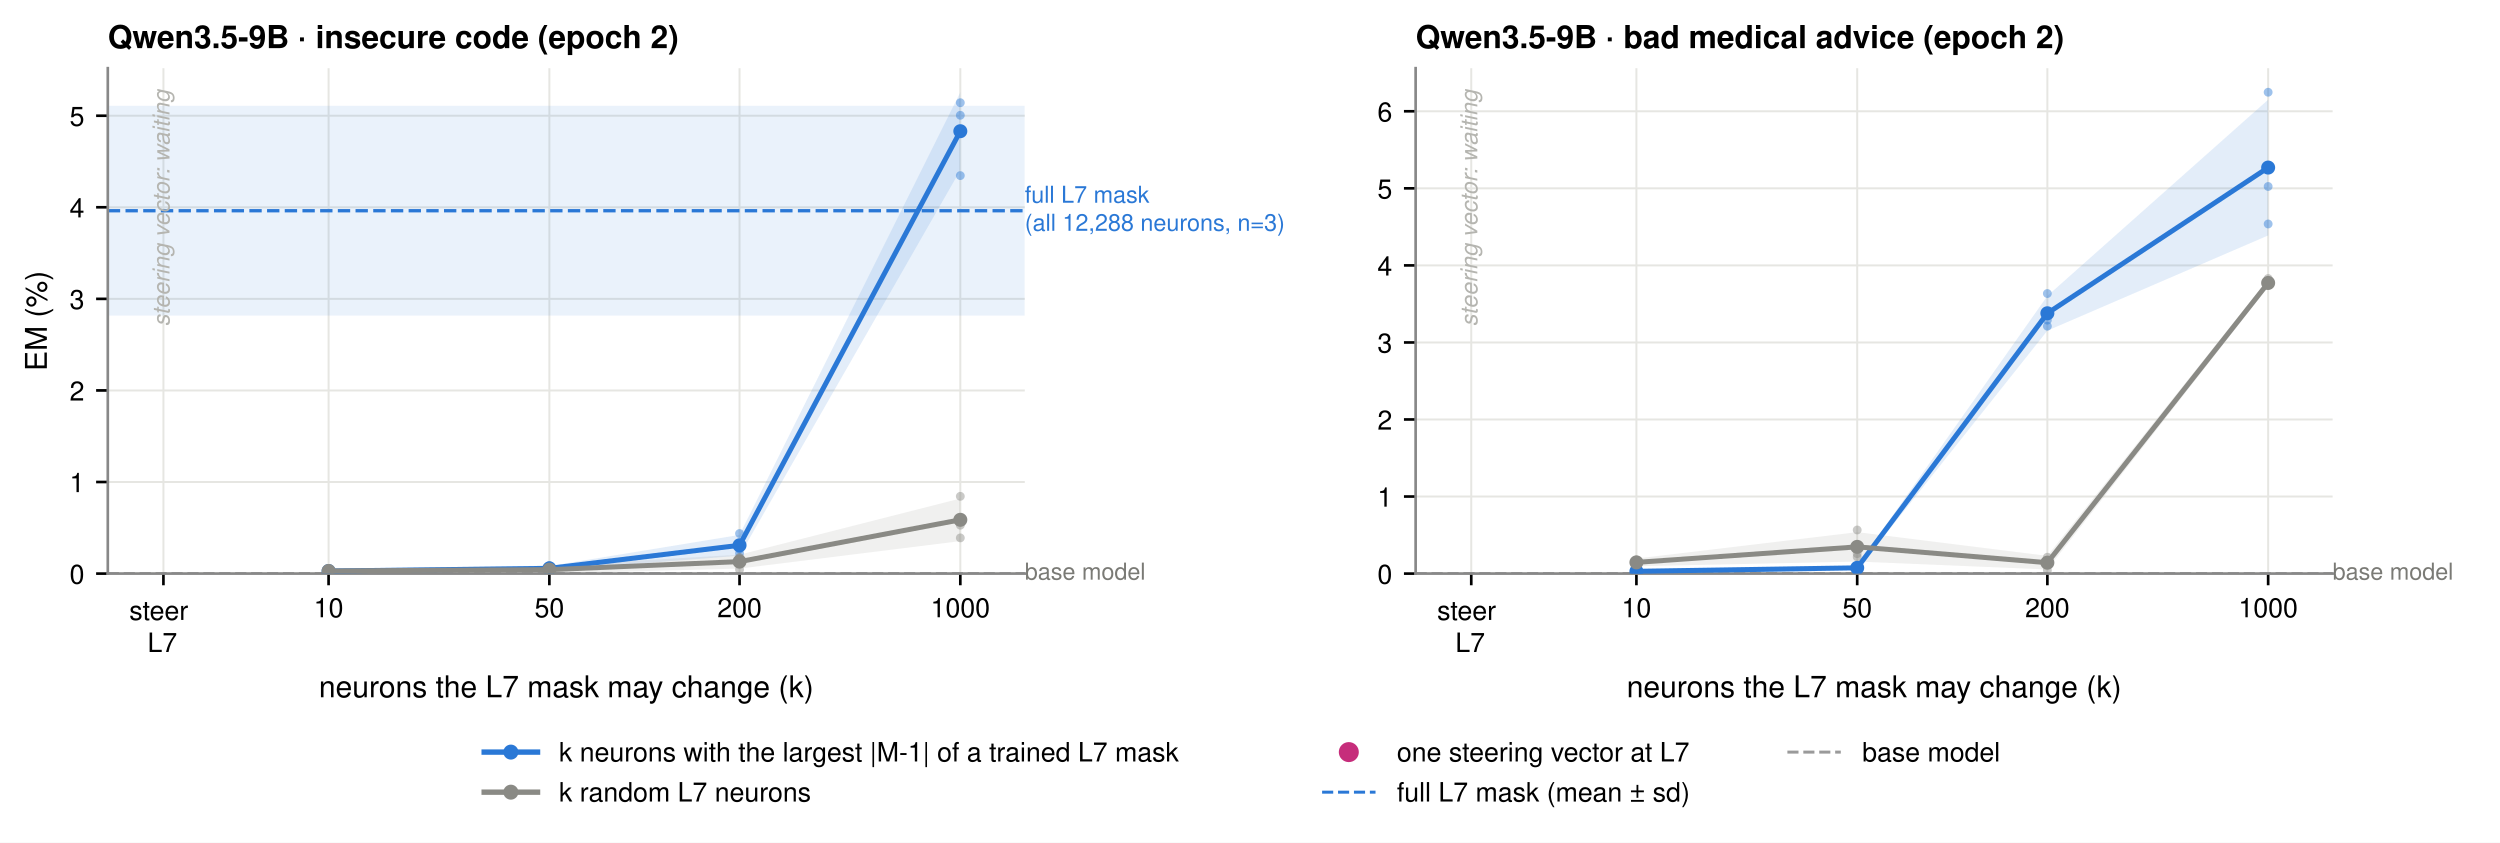
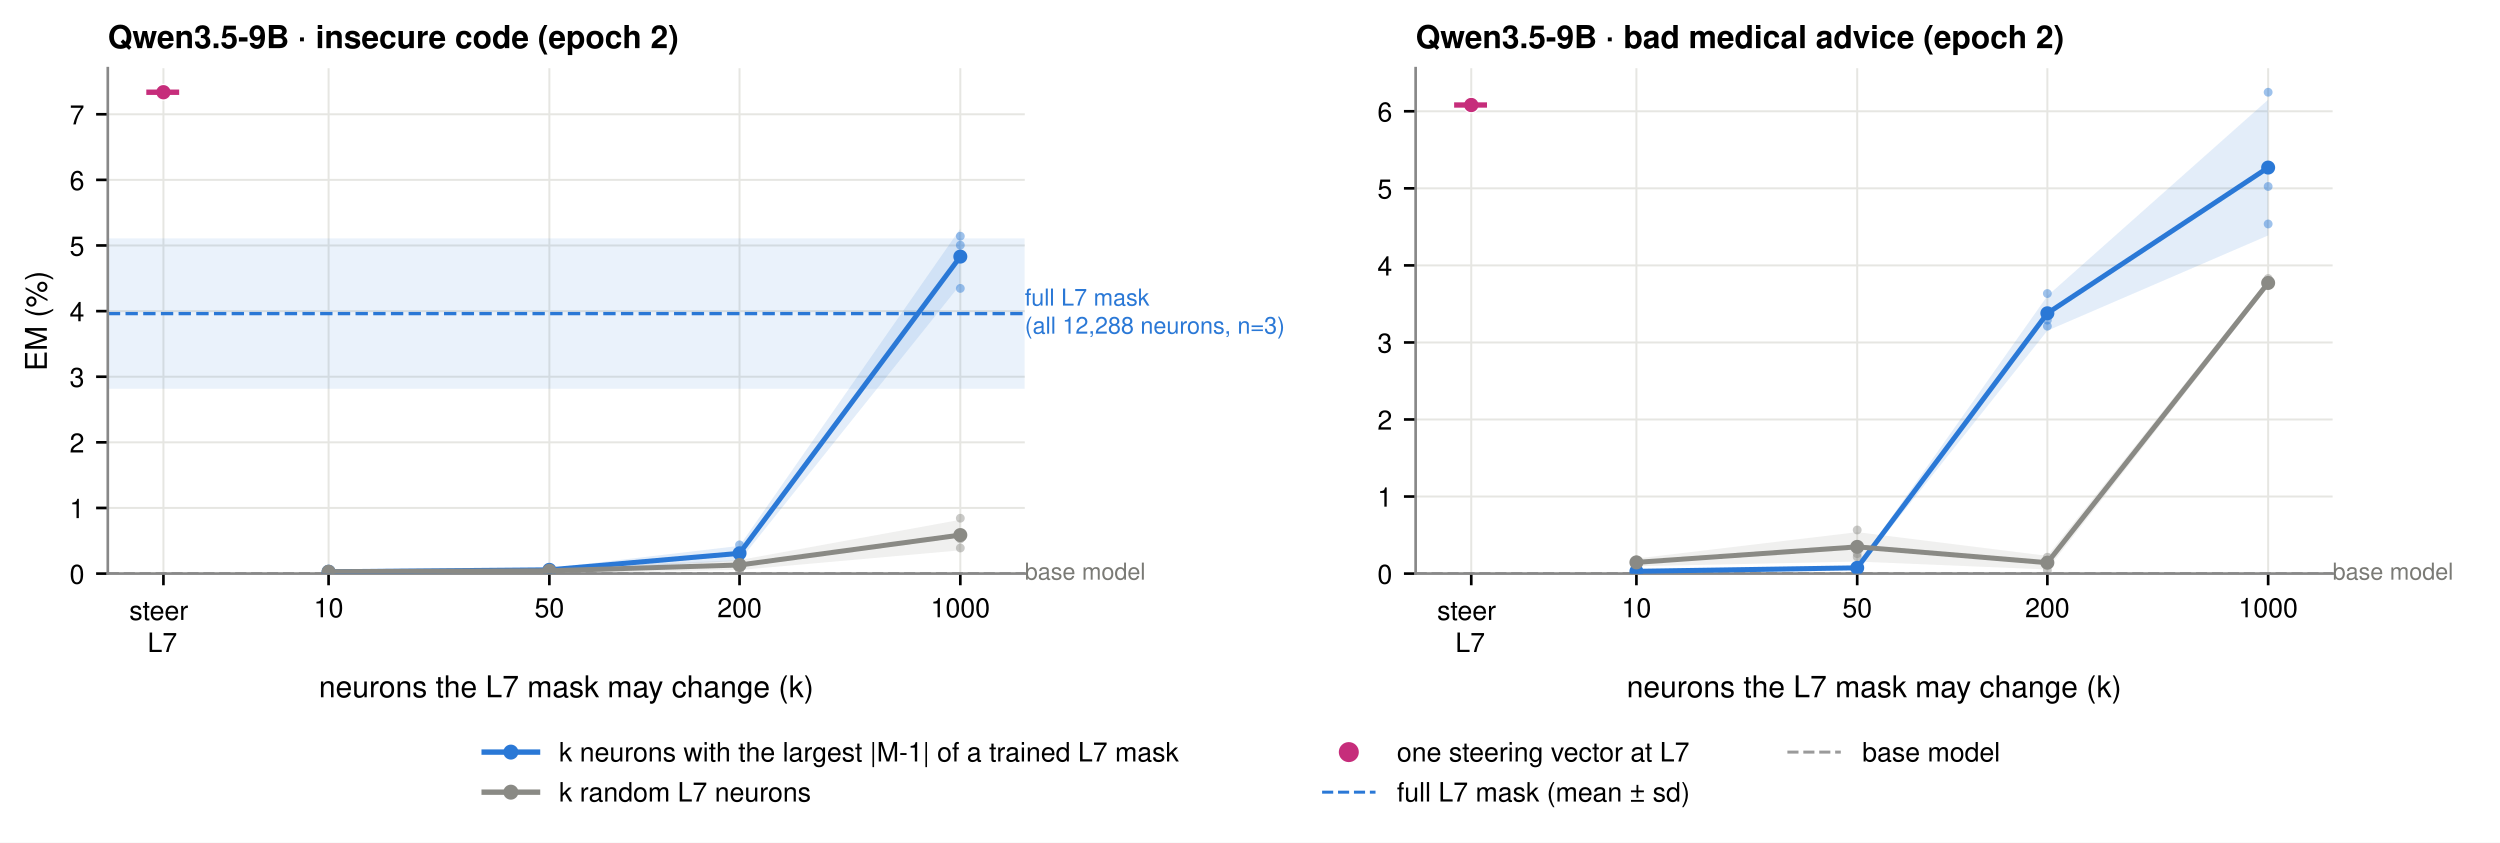
<svg xmlns="http://www.w3.org/2000/svg" xmlns:xlink="http://www.w3.org/1999/xlink" width="748.822pt" height="252.399pt" viewBox="0 0 748.822 252.399" version="1.1">
  <defs>
    <style type="text/css">*{stroke-linejoin: round; stroke-linecap: butt}</style>
  </defs>
  <g id="figure_1">
    <g id="patch_1">
      <path d="M 0 252.399  L 748.822 252.399  L 748.822 -0  L 0 -0  z " style="fill: #ffffff" />
    </g>
    <g id="axes_1">
      <g id="patch_2">
        <path d="M 32.29 171.805  L 306.955 171.805  L 306.955 20.419  L 32.29 20.419  z " style="fill: #ffffff" />
      </g>
      <g id="matplotlib.axis_1">
        <g id="xtick_1">
          <g id="line2d_1">
            <path d="M 48.95 171.805  L 48.95 20.419  " clip-path="url(#p6fa9e3462c)" style="fill: none; stroke: #e6e6e2; stroke-width: 0.6; stroke-linecap: square" />
          </g>
          <g id="line2d_2">
            <defs>
              <path id="m83f7e93c41" d="M 0 0  L 0 3.5  " style="stroke: #000000; stroke-width: 0.8" />
            </defs>
            <g>
              <use xlink:href="#m83f7e93c41" x="48.95" y="171.805" style="stroke: #000000; stroke-width: 0.8" />
            </g>
          </g>
          <g id="text_1">
            <text style="font-size: 8px; font-family: 'Helvetica', 'Arial', 'DejaVu Sans', sans-serif" transform="translate(38.73147 185.6843)">steer</text>
            <text style="font-size: 8px; font-family: 'Helvetica', 'Arial', 'DejaVu Sans', sans-serif" transform="translate(44.17647 195.2859)">L7</text>
          </g>
        </g>
        <g id="xtick_2">
          <g id="line2d_3">
            <path d="M 98.42 171.805  L 98.42 20.419  " clip-path="url(#p6fa9e3462c)" style="fill: none; stroke: #e6e6e2; stroke-width: 0.6; stroke-linecap: square" />
          </g>
          <g id="line2d_4">
            <g>
              <use xlink:href="#m83f7e93c41" x="98.42" y="171.805" style="stroke: #000000; stroke-width: 0.8" />
            </g>
          </g>
          <g id="text_2">
            <text style="font-size: 8px; font-family: 'Helvetica', 'Arial', 'DejaVu Sans', sans-serif; text-anchor: middle" x="98.42" y="184.884" transform="rotate(-0 98.42046 184.8835)">10</text>
          </g>
        </g>
        <g id="xtick_3">
          <g id="line2d_5">
            <path d="M 164.551 171.805  L 164.551 20.419  " clip-path="url(#p6fa9e3462c)" style="fill: none; stroke: #e6e6e2; stroke-width: 0.6; stroke-linecap: square" />
          </g>
          <g id="line2d_6">
            <g>
              <use xlink:href="#m83f7e93c41" x="164.551" y="171.805" style="stroke: #000000; stroke-width: 0.8" />
            </g>
          </g>
          <g id="text_3">
            <text style="font-size: 8px; font-family: 'Helvetica', 'Arial', 'DejaVu Sans', sans-serif; text-anchor: middle" x="164.551" y="184.884" transform="rotate(-0 164.5509 184.8835)">50</text>
          </g>
        </g>
        <g id="xtick_4">
          <g id="line2d_7">
            <path d="M 221.513 171.805  L 221.513 20.419  " clip-path="url(#p6fa9e3462c)" style="fill: none; stroke: #e6e6e2; stroke-width: 0.6; stroke-linecap: square" />
          </g>
          <g id="line2d_8">
            <g>
              <use xlink:href="#m83f7e93c41" x="221.513" y="171.805" style="stroke: #000000; stroke-width: 0.8" />
            </g>
          </g>
          <g id="text_4">
            <text style="font-size: 8px; font-family: 'Helvetica', 'Arial', 'DejaVu Sans', sans-serif; text-anchor: middle" x="221.513" y="184.884" transform="rotate(-0 221.5126 184.8835)">200</text>
          </g>
        </g>
        <g id="xtick_5">
          <g id="line2d_9">
            <path d="M 287.643 171.805  L 287.643 20.419  " clip-path="url(#p6fa9e3462c)" style="fill: none; stroke: #e6e6e2; stroke-width: 0.6; stroke-linecap: square" />
          </g>
          <g id="line2d_10">
            <g>
              <use xlink:href="#m83f7e93c41" x="287.643" y="171.805" style="stroke: #000000; stroke-width: 0.8" />
            </g>
          </g>
          <g id="text_5">
            <text style="font-size: 8px; font-family: 'Helvetica', 'Arial', 'DejaVu Sans', sans-serif; text-anchor: middle" x="287.643" y="184.884" transform="rotate(-0 287.6431 184.8835)">1000</text>
          </g>
        </g>
        <g id="text_6">
          <text style="font-size: 9px; font-family: 'Helvetica', 'Arial', 'DejaVu Sans', sans-serif; text-anchor: middle" x="169.623" y="208.847" transform="rotate(-0 169.6226 208.8471)">neurons the L7 mask may change (k)</text>
        </g>
      </g>
      <g id="matplotlib.axis_2">
        <g id="ytick_1">
          <g id="line2d_11">
            <path d="M 32.29 171.805  L 306.955 171.805  " clip-path="url(#p6fa9e3462c)" style="fill: none; stroke: #e6e6e2; stroke-width: 0.6; stroke-linecap: square" />
          </g>
          <g id="line2d_12">
            <defs>
              <path id="mb312b5871c" d="M 0 0  L -3.5 0  " style="stroke: #000000; stroke-width: 0.8" />
            </defs>
            <g>
              <use xlink:href="#mb312b5871c" x="32.29" y="171.805" style="stroke: #000000; stroke-width: 0.8" />
            </g>
          </g>
          <g id="text_7">
            <text style="font-size: 8px; font-family: 'Helvetica', 'Arial', 'DejaVu Sans', sans-serif; text-anchor: end" x="25.29" y="174.844" transform="rotate(-0 25.29 174.8445)">0</text>
          </g>
        </g>
        <g id="ytick_2">
          <g id="line2d_13">
-             <path d="M 32.29 144.375  L 306.955 144.375  " clip-path="url(#p6fa9e3462c)" style="fill: none; stroke: #e6e6e2; stroke-width: 0.6; stroke-linecap: square" />
+             <path d="M 32.29 152.15  L 306.955 152.15  " clip-path="url(#p6fa9e3462c)" style="fill: none; stroke: #e6e6e2; stroke-width: 0.6; stroke-linecap: square" />
          </g>
          <g id="line2d_14">
            <g>
-               <use xlink:href="#mb312b5871c" x="32.29" y="144.375" style="stroke: #000000; stroke-width: 0.8" />
+               <use xlink:href="#mb312b5871c" x="32.29" y="152.15" style="stroke: #000000; stroke-width: 0.8" />
            </g>
          </g>
          <g id="text_8">
-             <text style="font-size: 8px; font-family: 'Helvetica', 'Arial', 'DejaVu Sans', sans-serif; text-anchor: end" x="25.29" y="147.415" transform="rotate(-0 25.29 147.4145)">1</text>
+             <text style="font-size: 8px; font-family: 'Helvetica', 'Arial', 'DejaVu Sans', sans-serif; text-anchor: end" x="25.29" y="155.189" transform="rotate(-0 25.29 155.1893)">1</text>
          </g>
        </g>
        <g id="ytick_3">
          <g id="line2d_15">
-             <path d="M 32.29 116.946  L 306.955 116.946  " clip-path="url(#p6fa9e3462c)" style="fill: none; stroke: #e6e6e2; stroke-width: 0.6; stroke-linecap: square" />
+             <path d="M 32.29 132.495  L 306.955 132.495  " clip-path="url(#p6fa9e3462c)" style="fill: none; stroke: #e6e6e2; stroke-width: 0.6; stroke-linecap: square" />
          </g>
          <g id="line2d_16">
            <g>
-               <use xlink:href="#mb312b5871c" x="32.29" y="116.946" style="stroke: #000000; stroke-width: 0.8" />
+               <use xlink:href="#mb312b5871c" x="32.29" y="132.495" style="stroke: #000000; stroke-width: 0.8" />
            </g>
          </g>
          <g id="text_9">
-             <text style="font-size: 8px; font-family: 'Helvetica', 'Arial', 'DejaVu Sans', sans-serif; text-anchor: end" x="25.29" y="119.985" transform="rotate(-0 25.29 119.9846)">2</text>
+             <text style="font-size: 8px; font-family: 'Helvetica', 'Arial', 'DejaVu Sans', sans-serif; text-anchor: end" x="25.29" y="135.534" transform="rotate(-0 25.29 135.5342)">2</text>
          </g>
        </g>
        <g id="ytick_4">
          <g id="line2d_17">
-             <path d="M 32.29 89.516  L 306.955 89.516  " clip-path="url(#p6fa9e3462c)" style="fill: none; stroke: #e6e6e2; stroke-width: 0.6; stroke-linecap: square" />
+             <path d="M 32.29 112.84  L 306.955 112.84  " clip-path="url(#p6fa9e3462c)" style="fill: none; stroke: #e6e6e2; stroke-width: 0.6; stroke-linecap: square" />
          </g>
          <g id="line2d_18">
            <g>
-               <use xlink:href="#mb312b5871c" x="32.29" y="89.516" style="stroke: #000000; stroke-width: 0.8" />
+               <use xlink:href="#mb312b5871c" x="32.29" y="112.84" style="stroke: #000000; stroke-width: 0.8" />
            </g>
          </g>
          <g id="text_10">
-             <text style="font-size: 8px; font-family: 'Helvetica', 'Arial', 'DejaVu Sans', sans-serif; text-anchor: end" x="25.29" y="92.555" transform="rotate(-0 25.29 92.55464)">3</text>
+             <text style="font-size: 8px; font-family: 'Helvetica', 'Arial', 'DejaVu Sans', sans-serif; text-anchor: end" x="25.29" y="115.879" transform="rotate(-0 25.29 115.8791)">3</text>
          </g>
        </g>
        <g id="ytick_5">
          <g id="line2d_19">
-             <path d="M 32.29 62.086  L 306.955 62.086  " clip-path="url(#p6fa9e3462c)" style="fill: none; stroke: #e6e6e2; stroke-width: 0.6; stroke-linecap: square" />
+             <path d="M 32.29 93.185  L 306.955 93.185  " clip-path="url(#p6fa9e3462c)" style="fill: none; stroke: #e6e6e2; stroke-width: 0.6; stroke-linecap: square" />
          </g>
          <g id="line2d_20">
            <g>
-               <use xlink:href="#mb312b5871c" x="32.29" y="62.086" style="stroke: #000000; stroke-width: 0.8" />
+               <use xlink:href="#mb312b5871c" x="32.29" y="93.185" style="stroke: #000000; stroke-width: 0.8" />
            </g>
          </g>
          <g id="text_11">
-             <text style="font-size: 8px; font-family: 'Helvetica', 'Arial', 'DejaVu Sans', sans-serif; text-anchor: end" x="25.29" y="65.125" transform="rotate(-0 25.29 65.1247)">4</text>
+             <text style="font-size: 8px; font-family: 'Helvetica', 'Arial', 'DejaVu Sans', sans-serif; text-anchor: end" x="25.29" y="96.224" transform="rotate(-0 25.29 96.22403)">4</text>
          </g>
        </g>
        <g id="ytick_6">
          <g id="line2d_21">
-             <path d="M 32.29 34.656  L 306.955 34.656  " clip-path="url(#p6fa9e3462c)" style="fill: none; stroke: #e6e6e2; stroke-width: 0.6; stroke-linecap: square" />
+             <path d="M 32.29 73.53  L 306.955 73.53  " clip-path="url(#p6fa9e3462c)" style="fill: none; stroke: #e6e6e2; stroke-width: 0.6; stroke-linecap: square" />
          </g>
          <g id="line2d_22">
            <g>
-               <use xlink:href="#mb312b5871c" x="32.29" y="34.656" style="stroke: #000000; stroke-width: 0.8" />
+               <use xlink:href="#mb312b5871c" x="32.29" y="73.53" style="stroke: #000000; stroke-width: 0.8" />
            </g>
          </g>
          <g id="text_12">
-             <text style="font-size: 8px; font-family: 'Helvetica', 'Arial', 'DejaVu Sans', sans-serif; text-anchor: end" x="25.29" y="37.695" transform="rotate(-0 25.29 37.69477)">5</text>
-           </g>
-         </g>
-         <g id="text_13">
+             <text style="font-size: 8px; font-family: 'Helvetica', 'Arial', 'DejaVu Sans', sans-serif; text-anchor: end" x="25.29" y="76.569" transform="rotate(-0 25.29 76.56892)">5</text>
+           </g>
+         </g>
+         <g id="ytick_7">
+           <g id="line2d_23">
+             <path d="M 32.29 53.875  L 306.955 53.875  " clip-path="url(#p6fa9e3462c)" style="fill: none; stroke: #e6e6e2; stroke-width: 0.6; stroke-linecap: square" />
+           </g>
+           <g id="line2d_24">
+             <g>
+               <use xlink:href="#mb312b5871c" x="32.29" y="53.875" style="stroke: #000000; stroke-width: 0.8" />
+             </g>
+           </g>
+           <g id="text_13">
+             <text style="font-size: 8px; font-family: 'Helvetica', 'Arial', 'DejaVu Sans', sans-serif; text-anchor: end" x="25.29" y="56.914" transform="rotate(-0 25.29 56.91382)">6</text>
+           </g>
+         </g>
+         <g id="ytick_8">
+           <g id="line2d_25">
+             <path d="M 32.29 34.22  L 306.955 34.22  " clip-path="url(#p6fa9e3462c)" style="fill: none; stroke: #e6e6e2; stroke-width: 0.6; stroke-linecap: square" />
+           </g>
+           <g id="line2d_26">
+             <g>
+               <use xlink:href="#mb312b5871c" x="32.29" y="34.22" style="stroke: #000000; stroke-width: 0.8" />
+             </g>
+           </g>
+           <g id="text_14">
+             <text style="font-size: 8px; font-family: 'Helvetica', 'Arial', 'DejaVu Sans', sans-serif; text-anchor: end" x="25.29" y="37.259" transform="rotate(-0 25.29 37.25871)">7</text>
+           </g>
+         </g>
+         <g id="text_15">
          <text style="font-size: 9px; font-family: 'Helvetica', 'Arial', 'DejaVu Sans', sans-serif; text-anchor: middle" x="14.038" y="96.112" transform="rotate(-90 14.03789 96.11195)">EM (%)</text>
        </g>
      </g>
      <g id="FillBetweenPolyCollection_1">
        <defs>
-           <path id="m1097ccce13" d="M 98.42 -82.041  L 98.42 -80.697  L 164.551 -81.485  L 221.513 -85.947  L 287.643 -201.429  L 287.643 -224.771  L 287.643 -224.771  L 221.513 -92.19  L 164.551 -82.852  L 98.42 -82.041  z " />
-         </defs>
-         <g clip-path="url(#p6fa9e3462c)">
-           <use xlink:href="#m1097ccce13" x="0" y="252.399" style="fill: #2a78d6; fill-opacity: 0.13" />
+           <path id="m4a42327cba" d="M 98.42 -81.63  L 98.42 -80.668  L 164.551 -81.232  L 221.513 -84.429  L 287.643 -167.179  L 287.643 -183.905  L 287.643 -183.905  L 221.513 -88.903  L 164.551 -82.212  L 98.42 -81.63  z " />
+         </defs>
+         <g clip-path="url(#p6fa9e3462c)">
+           <use xlink:href="#m4a42327cba" x="0" y="252.399" style="fill: #2a78d6; fill-opacity: 0.13" />
        </g>
      </g>
      <g id="FillBetweenPolyCollection_2">
        <defs>
-           <path id="md731b8cbad" d="M 98.42 -82.063  L 98.42 -80.699  L 164.551 -80.593  L 221.513 -82.098  L 287.643 -90.322  L 287.643 -103.083  L 287.643 -103.083  L 221.513 -86.264  L 164.551 -82.957  L 98.42 -82.063  z " />
-         </defs>
-         <g clip-path="url(#p6fa9e3462c)">
-           <use xlink:href="#md731b8cbad" x="0" y="252.399" style="fill: #8a8a85; fill-opacity: 0.13" />
+           <path id="m31a58892be" d="M 98.42 -81.646  L 98.42 -80.669  L 164.551 -80.593  L 221.513 -81.672  L 287.643 -87.564  L 287.643 -96.709  L 287.643 -96.709  L 221.513 -84.656  L 164.551 -82.287  L 98.42 -81.646  z " />
+         </defs>
+         <g clip-path="url(#p6fa9e3462c)">
+           <use xlink:href="#m31a58892be" x="0" y="252.399" style="fill: #8a8a85; fill-opacity: 0.13" />
        </g>
      </g>
      <g id="patch_3">
-         <path d="M 32.29 94.537  L 306.955 94.537  L 306.955 31.694  L 32.29 31.694  z " clip-path="url(#p6fa9e3462c)" style="fill: #2a78d6; opacity: 0.1" />
-       </g>
-       <g id="line2d_23">
+         <path d="M 32.29 116.438  L 306.955 116.438  L 306.955 71.408  L 32.29 71.408  z " clip-path="url(#p6fa9e3462c)" style="fill: #2a78d6; opacity: 0.1" />
+       </g>
+       <g id="line2d_27">
        <path d="M 32.29 171.805  L 306.955 171.805  " clip-path="url(#p6fa9e3462c)" style="fill: none; stroke-dasharray: 3.33,1.44; stroke-dashoffset: 0; stroke: #9a9a9a; stroke-width: 0.9" />
      </g>
      <g id="PathCollection_1">
        <defs>
          <path id="m6492453de6" d="M 0 1.323  C 0.351 1.323 0.687 1.183 0.935 0.935  C 1.183 0.687 1.323 0.351 1.323 0  C 1.323 -0.351 1.183 -0.687 0.935 -0.935  C 0.687 -1.183 0.351 -1.323 0 -1.323  C -0.351 -1.323 -0.687 -1.183 -0.935 -0.935  C -1.183 -0.687 -1.323 -0.351 -1.323 0  C -1.323 0.351 -1.183 0.687 -0.935 0.935  C -0.687 1.183 -0.351 1.323 0 1.323  z " />
        </defs>
        <g clip-path="url(#p6fa9e3462c)">
          <use xlink:href="#m6492453de6" x="98.42" y="171.805" style="fill: #2a78d6; fill-opacity: 0.45" />
-           <use xlink:href="#m6492453de6" x="98.42" y="170.638" style="fill: #2a78d6; fill-opacity: 0.45" />
-           <use xlink:href="#m6492453de6" x="98.42" y="170.646" style="fill: #2a78d6; fill-opacity: 0.45" />
+           <use xlink:href="#m6492453de6" x="98.42" y="170.969" style="fill: #2a78d6; fill-opacity: 0.45" />
+           <use xlink:href="#m6492453de6" x="98.42" y="170.975" style="fill: #2a78d6; fill-opacity: 0.45" />
        </g>
      </g>
      <g id="PathCollection_2">
        <g clip-path="url(#p6fa9e3462c)">
-           <use xlink:href="#m6492453de6" x="164.551" y="169.441" style="fill: #2a78d6; fill-opacity: 0.45" />
-           <use xlink:href="#m6492453de6" x="164.551" y="170.625" style="fill: #2a78d6; fill-opacity: 0.45" />
-           <use xlink:href="#m6492453de6" x="164.551" y="170.625" style="fill: #2a78d6; fill-opacity: 0.45" />
+           <use xlink:href="#m6492453de6" x="164.551" y="170.111" style="fill: #2a78d6; fill-opacity: 0.45" />
+           <use xlink:href="#m6492453de6" x="164.551" y="170.959" style="fill: #2a78d6; fill-opacity: 0.45" />
+           <use xlink:href="#m6492453de6" x="164.551" y="170.96" style="fill: #2a78d6; fill-opacity: 0.45" />
        </g>
      </g>
      <g id="PathCollection_3">
        <g clip-path="url(#p6fa9e3462c)">
-           <use xlink:href="#m6492453de6" x="221.513" y="164.461" style="fill: #2a78d6; fill-opacity: 0.45" />
-           <use xlink:href="#m6492453de6" x="221.513" y="159.801" style="fill: #2a78d6; fill-opacity: 0.45" />
-           <use xlink:href="#m6492453de6" x="221.513" y="165.729" style="fill: #2a78d6; fill-opacity: 0.45" />
+           <use xlink:href="#m6492453de6" x="221.513" y="166.543" style="fill: #2a78d6; fill-opacity: 0.45" />
+           <use xlink:href="#m6492453de6" x="221.513" y="163.204" style="fill: #2a78d6; fill-opacity: 0.45" />
+           <use xlink:href="#m6492453de6" x="221.513" y="167.451" style="fill: #2a78d6; fill-opacity: 0.45" />
        </g>
      </g>
      <g id="PathCollection_4">
        <g clip-path="url(#p6fa9e3462c)">
-           <use xlink:href="#m6492453de6" x="287.643" y="30.765" style="fill: #2a78d6; fill-opacity: 0.45" />
-           <use xlink:href="#m6492453de6" x="287.643" y="34.532" style="fill: #2a78d6; fill-opacity: 0.45" />
-           <use xlink:href="#m6492453de6" x="287.643" y="52.598" style="fill: #2a78d6; fill-opacity: 0.45" />
+           <use xlink:href="#m6492453de6" x="287.643" y="70.742" style="fill: #2a78d6; fill-opacity: 0.45" />
+           <use xlink:href="#m6492453de6" x="287.643" y="73.441" style="fill: #2a78d6; fill-opacity: 0.45" />
+           <use xlink:href="#m6492453de6" x="287.643" y="86.387" style="fill: #2a78d6; fill-opacity: 0.45" />
        </g>
      </g>
      <g id="PathCollection_5">
        <defs>
          <path id="mfa1d6e0599" d="M 0 1.323  C 0.351 1.323 0.687 1.183 0.935 0.935  C 1.183 0.687 1.323 0.351 1.323 0  C 1.323 -0.351 1.183 -0.687 0.935 -0.935  C 0.687 -1.183 0.351 -1.323 0 -1.323  C -0.351 -1.323 -0.687 -1.183 -0.935 -0.935  C -1.183 -0.687 -1.323 -0.351 -1.323 0  C -1.323 0.351 -1.183 0.687 -0.935 0.935  C -0.687 1.183 -0.351 1.323 0 1.323  z " />
        </defs>
        <g clip-path="url(#p6fa9e3462c)">
-           <use xlink:href="#mfa1d6e0599" x="98.42" y="170.624" style="fill: #8a8a85; fill-opacity: 0.45" />
-           <use xlink:href="#mfa1d6e0599" x="98.42" y="170.625" style="fill: #8a8a85; fill-opacity: 0.45" />
+           <use xlink:href="#mfa1d6e0599" x="98.42" y="170.959" style="fill: #8a8a85; fill-opacity: 0.45" />
+           <use xlink:href="#mfa1d6e0599" x="98.42" y="170.959" style="fill: #8a8a85; fill-opacity: 0.45" />
          <use xlink:href="#mfa1d6e0599" x="98.42" y="171.805" style="fill: #8a8a85; fill-opacity: 0.45" />
        </g>
      </g>
      <g id="PathCollection_6">
        <g clip-path="url(#p6fa9e3462c)">
-           <use xlink:href="#mfa1d6e0599" x="164.551" y="170.624" style="fill: #8a8a85; fill-opacity: 0.45" />
-           <use xlink:href="#mfa1d6e0599" x="164.551" y="169.442" style="fill: #8a8a85; fill-opacity: 0.45" />
+           <use xlink:href="#mfa1d6e0599" x="164.551" y="170.959" style="fill: #8a8a85; fill-opacity: 0.45" />
+           <use xlink:href="#mfa1d6e0599" x="164.551" y="170.112" style="fill: #8a8a85; fill-opacity: 0.45" />
          <use xlink:href="#mfa1d6e0599" x="164.551" y="171.805" style="fill: #8a8a85; fill-opacity: 0.45" />
        </g>
      </g>
      <g id="PathCollection_7">
        <g clip-path="url(#p6fa9e3462c)">
-           <use xlink:href="#mfa1d6e0599" x="221.513" y="170.623" style="fill: #8a8a85; fill-opacity: 0.45" />
-           <use xlink:href="#mfa1d6e0599" x="221.513" y="167.018" style="fill: #8a8a85; fill-opacity: 0.45" />
-           <use xlink:href="#mfa1d6e0599" x="221.513" y="167.012" style="fill: #8a8a85; fill-opacity: 0.45" />
+           <use xlink:href="#mfa1d6e0599" x="221.513" y="170.958" style="fill: #8a8a85; fill-opacity: 0.45" />
+           <use xlink:href="#mfa1d6e0599" x="221.513" y="168.375" style="fill: #8a8a85; fill-opacity: 0.45" />
+           <use xlink:href="#mfa1d6e0599" x="221.513" y="168.371" style="fill: #8a8a85; fill-opacity: 0.45" />
        </g>
      </g>
      <g id="PathCollection_8">
        <g clip-path="url(#p6fa9e3462c)">
-           <use xlink:href="#mfa1d6e0599" x="287.643" y="157.311" style="fill: #8a8a85; fill-opacity: 0.45" />
-           <use xlink:href="#mfa1d6e0599" x="287.643" y="148.663" style="fill: #8a8a85; fill-opacity: 0.45" />
-           <use xlink:href="#mfa1d6e0599" x="287.643" y="161.114" style="fill: #8a8a85; fill-opacity: 0.45" />
-         </g>
-       </g>
-       <g id="line2d_24">
-         <path d="M 32.29 63.116  L 306.955 63.116  " clip-path="url(#p6fa9e3462c)" style="fill: none; stroke-dasharray: 3.7,1.6; stroke-dashoffset: 0; stroke: #2a78d6" />
+           <use xlink:href="#mfa1d6e0599" x="287.643" y="161.42" style="fill: #8a8a85; fill-opacity: 0.45" />
+           <use xlink:href="#mfa1d6e0599" x="287.643" y="155.222" style="fill: #8a8a85; fill-opacity: 0.45" />
+           <use xlink:href="#mfa1d6e0599" x="287.643" y="164.144" style="fill: #8a8a85; fill-opacity: 0.45" />
+         </g>
+       </g>
+       <g id="line2d_28">
+         <path d="M 32.29 93.923  L 306.955 93.923  " clip-path="url(#p6fa9e3462c)" style="fill: none; stroke-dasharray: 3.7,1.6; stroke-dashoffset: 0; stroke: #2a78d6" />
      </g>
      <g id="patch_4">
        <path d="M 32.29 171.805  L 32.29 20.419  " style="fill: none; stroke: #888888; stroke-width: 0.8; stroke-linejoin: miter; stroke-linecap: square" />
      </g>
      <g id="patch_5">
        <path d="M 32.29 171.805  L 306.955 171.805  " style="fill: none; stroke: #888888; stroke-width: 0.8; stroke-linejoin: miter; stroke-linecap: square" />
      </g>
-       <g id="line2d_25">
-         <path d="M 98.42 171.03  L 164.551 170.23  L 221.513 163.33  L 287.643 39.298  " clip-path="url(#p6fa9e3462c)" style="fill: none; stroke: #2a78d6; stroke-width: 1.5; stroke-linecap: square" />
+       <g id="line2d_29">
+         <path d="M 98.42 171.25  L 164.551 170.677  L 221.513 165.733  L 287.643 76.857  " clip-path="url(#p6fa9e3462c)" style="fill: none; stroke: #2a78d6; stroke-width: 1.5; stroke-linecap: square" />
        <defs>
          <path id="m039c3ec02b" d="M 0 1.6  C 0.424 1.6 0.831 1.431 1.131 1.131  C 1.431 0.831 1.6 0.424 1.6 0  C 1.6 -0.424 1.431 -0.831 1.131 -1.131  C 0.831 -1.431 0.424 -1.6 0 -1.6  C -0.424 -1.6 -0.831 -1.431 -1.131 -1.131  C -1.431 -0.831 -1.6 -0.424 -1.6 0  C -1.6 0.424 -1.431 0.831 -1.131 1.131  C -0.831 1.431 -0.424 1.6 0 1.6  z " style="stroke: #2a78d6" />
        </defs>
        <g clip-path="url(#p6fa9e3462c)">
-           <use xlink:href="#m039c3ec02b" x="98.42" y="171.03" style="fill: #2a78d6; stroke: #2a78d6" />
-           <use xlink:href="#m039c3ec02b" x="164.551" y="170.23" style="fill: #2a78d6; stroke: #2a78d6" />
-           <use xlink:href="#m039c3ec02b" x="221.513" y="163.33" style="fill: #2a78d6; stroke: #2a78d6" />
-           <use xlink:href="#m039c3ec02b" x="287.643" y="39.298" style="fill: #2a78d6; stroke: #2a78d6" />
-         </g>
-       </g>
-       <g id="line2d_26">
-         <path d="M 98.42 171.018  L 164.551 170.624  L 221.513 168.218  L 287.643 155.696  " clip-path="url(#p6fa9e3462c)" style="fill: none; stroke: #8a8a85; stroke-width: 1.5; stroke-linecap: square" />
+           <use xlink:href="#m039c3ec02b" x="98.42" y="171.25" style="fill: #2a78d6; stroke: #2a78d6" />
+           <use xlink:href="#m039c3ec02b" x="164.551" y="170.677" style="fill: #2a78d6; stroke: #2a78d6" />
+           <use xlink:href="#m039c3ec02b" x="221.513" y="165.733" style="fill: #2a78d6; stroke: #2a78d6" />
+           <use xlink:href="#m039c3ec02b" x="287.643" y="76.857" style="fill: #2a78d6; stroke: #2a78d6" />
+         </g>
+       </g>
+       <g id="line2d_30">
+         <path d="M 98.42 171.241  L 164.551 170.959  L 221.513 169.235  L 287.643 160.262  " clip-path="url(#p6fa9e3462c)" style="fill: none; stroke: #8a8a85; stroke-width: 1.5; stroke-linecap: square" />
        <defs>
          <path id="mda70ec088c" d="M 0 1.6  C 0.424 1.6 0.831 1.431 1.131 1.131  C 1.431 0.831 1.6 0.424 1.6 0  C 1.6 -0.424 1.431 -0.831 1.131 -1.131  C 0.831 -1.431 0.424 -1.6 0 -1.6  C -0.424 -1.6 -0.831 -1.431 -1.131 -1.131  C -1.431 -0.831 -1.6 -0.424 -1.6 0  C -1.6 0.424 -1.431 0.831 -1.131 1.131  C -0.831 1.431 -0.424 1.6 0 1.6  z " style="stroke: #8a8a85" />
        </defs>
        <g clip-path="url(#p6fa9e3462c)">
-           <use xlink:href="#mda70ec088c" x="98.42" y="171.018" style="fill: #8a8a85; stroke: #8a8a85" />
-           <use xlink:href="#mda70ec088c" x="164.551" y="170.624" style="fill: #8a8a85; stroke: #8a8a85" />
-           <use xlink:href="#mda70ec088c" x="221.513" y="168.218" style="fill: #8a8a85; stroke: #8a8a85" />
-           <use xlink:href="#mda70ec088c" x="287.643" y="155.696" style="fill: #8a8a85; stroke: #8a8a85" />
-         </g>
-       </g>
-       <g id="text_14">
-         <text style="font-size: 7px; font-family: 'Helvetica', 'Arial', 'DejaVu Sans', sans-serif; fill: #2a78d6" transform="translate(306.9551 60.73348)"> full L7 mask</text>
-         <text style="font-size: 7px; font-family: 'Helvetica', 'Arial', 'DejaVu Sans', sans-serif; fill: #2a78d6" transform="translate(306.9551 69.13539)"> (all 12,288 neurons, n=3)</text>
-       </g>
-       <g id="text_15">
-         <text style="font-style: italic; font-size: 7px; font-family: 'Helvetica', 'Arial', 'DejaVu Sans', sans-serif; fill: #b5b5b0" transform="translate(50.76886 97.79359) rotate(-90)">steering vector: waiting</text>
+           <use xlink:href="#mda70ec088c" x="98.42" y="171.241" style="fill: #8a8a85; stroke: #8a8a85" />
+           <use xlink:href="#mda70ec088c" x="164.551" y="170.959" style="fill: #8a8a85; stroke: #8a8a85" />
+           <use xlink:href="#mda70ec088c" x="221.513" y="169.235" style="fill: #8a8a85; stroke: #8a8a85" />
+           <use xlink:href="#mda70ec088c" x="287.643" y="160.262" style="fill: #8a8a85; stroke: #8a8a85" />
+         </g>
      </g>
      <g id="text_16">
+         <text style="font-size: 7px; font-family: 'Helvetica', 'Arial', 'DejaVu Sans', sans-serif; fill: #2a78d6" transform="translate(306.9551 91.54081)"> full L7 mask</text>
+         <text style="font-size: 7px; font-family: 'Helvetica', 'Arial', 'DejaVu Sans', sans-serif; fill: #2a78d6" transform="translate(306.9551 99.94272)"> (all 12,288 neurons, n=3)</text>
+       </g>
+       <g id="PathCollection_9">
+         <defs>
+           <path id="m6d55e77ce0" d="M 0 2.345  C 0.622 2.345 1.219 2.098 1.658 1.658  C 2.098 1.219 2.345 0.622 2.345 0  C 2.345 -0.622 2.098 -1.219 1.658 -1.658  C 1.219 -2.098 0.622 -2.345 0 -2.345  C -0.622 -2.345 -1.219 -2.098 -1.658 -1.658  C -2.098 -1.219 -2.345 -0.622 -2.345 0  C -2.345 0.622 -2.098 1.219 -1.658 1.658  C -1.219 2.098 -0.622 2.345 0 2.345  z " style="stroke: #ffffff; stroke-width: 0.4" />
+         </defs>
+         <g clip-path="url(#p6fa9e3462c)">
+           <use xlink:href="#m6d55e77ce0" x="48.95" y="27.627" style="fill: #c62d7b; stroke: #ffffff; stroke-width: 0.4" />
+         </g>
+       </g>
+       <g id="text_17">
        <text style="font-size: 7px; font-family: 'Helvetica', 'Arial', 'DejaVu Sans', sans-serif; text-anchor: start; fill: #7a7a75" x="306.955" y="173.624" transform="rotate(-0 306.9551 173.624)"> base model</text>
      </g>
-       <g id="text_17">
+       <g id="text_18">
        <text style="font-weight: 600; font-size: 9.5px; font-family: 'Helvetica', 'Arial', 'DejaVu Sans', sans-serif; text-anchor: start" x="32.29" y="14.419" transform="rotate(-0 32.29 14.41852)">Qwen3.5-9B · insecure code (epoch 2)</text>
+       </g>
+       <g id="line2d_31">
+         <path d="M 44.621 27.627  L 52.866 27.627  " clip-path="url(#p6fa9e3462c)" style="fill: none; stroke: #c62d7b; stroke-width: 1.6; stroke-linecap: square" />
      </g>
    </g>
    <g id="axes_2">
      <g id="patch_6">
        <path d="M 424.023 171.805  L 698.688 171.805  L 698.688 20.419  L 424.023 20.419  z " style="fill: #ffffff" />
      </g>
      <g id="matplotlib.axis_3">
        <g id="xtick_6">
-           <g id="line2d_27">
+           <g id="line2d_32">
            <path d="M 440.683 171.805  L 440.683 20.419  " clip-path="url(#p810ff51d79)" style="fill: none; stroke: #e6e6e2; stroke-width: 0.6; stroke-linecap: square" />
          </g>
-           <g id="line2d_28">
+           <g id="line2d_33">
            <g>
              <use xlink:href="#m83f7e93c41" x="440.683" y="171.805" style="stroke: #000000; stroke-width: 0.8" />
            </g>
          </g>
-           <g id="text_18">
+           <g id="text_19">
            <text style="font-size: 8px; font-family: 'Helvetica', 'Arial', 'DejaVu Sans', sans-serif" transform="translate(430.4642 185.6843)">steer</text>
            <text style="font-size: 8px; font-family: 'Helvetica', 'Arial', 'DejaVu Sans', sans-serif" transform="translate(435.9092 195.2859)">L7</text>
          </g>
        </g>
        <g id="xtick_7">
-           <g id="line2d_29">
+           <g id="line2d_34">
            <path d="M 490.153 171.805  L 490.153 20.419  " clip-path="url(#p810ff51d79)" style="fill: none; stroke: #e6e6e2; stroke-width: 0.6; stroke-linecap: square" />
          </g>
-           <g id="line2d_30">
+           <g id="line2d_35">
            <g>
              <use xlink:href="#m83f7e93c41" x="490.153" y="171.805" style="stroke: #000000; stroke-width: 0.8" />
            </g>
          </g>
-           <g id="text_19">
+           <g id="text_20">
            <text style="font-size: 8px; font-family: 'Helvetica', 'Arial', 'DejaVu Sans', sans-serif; text-anchor: middle" x="490.153" y="184.884" transform="rotate(-0 490.1532 184.8835)">10</text>
          </g>
        </g>
        <g id="xtick_8">
-           <g id="line2d_31">
+           <g id="line2d_36">
            <path d="M 556.284 171.805  L 556.284 20.419  " clip-path="url(#p810ff51d79)" style="fill: none; stroke: #e6e6e2; stroke-width: 0.6; stroke-linecap: square" />
          </g>
-           <g id="line2d_32">
+           <g id="line2d_37">
            <g>
              <use xlink:href="#m83f7e93c41" x="556.284" y="171.805" style="stroke: #000000; stroke-width: 0.8" />
            </g>
          </g>
-           <g id="text_20">
+           <g id="text_21">
            <text style="font-size: 8px; font-family: 'Helvetica', 'Arial', 'DejaVu Sans', sans-serif; text-anchor: middle" x="556.284" y="184.884" transform="rotate(-0 556.2837 184.8835)">50</text>
          </g>
        </g>
        <g id="xtick_9">
-           <g id="line2d_33">
+           <g id="line2d_38">
            <path d="M 613.245 171.805  L 613.245 20.419  " clip-path="url(#p810ff51d79)" style="fill: none; stroke: #e6e6e2; stroke-width: 0.6; stroke-linecap: square" />
          </g>
-           <g id="line2d_34">
+           <g id="line2d_39">
            <g>
              <use xlink:href="#m83f7e93c41" x="613.245" y="171.805" style="stroke: #000000; stroke-width: 0.8" />
            </g>
          </g>
-           <g id="text_21">
+           <g id="text_22">
            <text style="font-size: 8px; font-family: 'Helvetica', 'Arial', 'DejaVu Sans', sans-serif; text-anchor: middle" x="613.245" y="184.884" transform="rotate(-0 613.2454 184.8835)">200</text>
          </g>
        </g>
        <g id="xtick_10">
-           <g id="line2d_35">
+           <g id="line2d_40">
            <path d="M 679.376 171.805  L 679.376 20.419  " clip-path="url(#p810ff51d79)" style="fill: none; stroke: #e6e6e2; stroke-width: 0.6; stroke-linecap: square" />
          </g>
-           <g id="line2d_36">
+           <g id="line2d_41">
            <g>
              <use xlink:href="#m83f7e93c41" x="679.376" y="171.805" style="stroke: #000000; stroke-width: 0.8" />
            </g>
          </g>
-           <g id="text_22">
+           <g id="text_23">
            <text style="font-size: 8px; font-family: 'Helvetica', 'Arial', 'DejaVu Sans', sans-serif; text-anchor: middle" x="679.376" y="184.884" transform="rotate(-0 679.3758 184.8835)">1000</text>
          </g>
        </g>
-         <g id="text_23">
+         <g id="text_24">
          <text style="font-size: 9px; font-family: 'Helvetica', 'Arial', 'DejaVu Sans', sans-serif; text-anchor: middle" x="561.355" y="208.847" transform="rotate(-0 561.3553 208.8471)">neurons the L7 mask may change (k)</text>
        </g>
      </g>
      <g id="matplotlib.axis_4">
-         <g id="ytick_7">
-           <g id="line2d_37">
+         <g id="ytick_9">
+           <g id="line2d_42">
            <path d="M 424.023 171.805  L 698.688 171.805  " clip-path="url(#p810ff51d79)" style="fill: none; stroke: #e6e6e2; stroke-width: 0.6; stroke-linecap: square" />
          </g>
-           <g id="line2d_38">
+           <g id="line2d_43">
            <g>
              <use xlink:href="#mb312b5871c" x="424.023" y="171.805" style="stroke: #000000; stroke-width: 0.8" />
            </g>
          </g>
-           <g id="text_24">
+           <g id="text_25">
            <text style="font-size: 8px; font-family: 'Helvetica', 'Arial', 'DejaVu Sans', sans-serif; text-anchor: end" x="417.023" y="174.844" transform="rotate(-0 417.0228 174.8445)">0</text>
          </g>
        </g>
-         <g id="ytick_8">
-           <g id="line2d_39">
+         <g id="ytick_10">
+           <g id="line2d_44">
            <path d="M 424.023 148.727  L 698.688 148.727  " clip-path="url(#p810ff51d79)" style="fill: none; stroke: #e6e6e2; stroke-width: 0.6; stroke-linecap: square" />
          </g>
-           <g id="line2d_40">
+           <g id="line2d_45">
            <g>
              <use xlink:href="#mb312b5871c" x="424.023" y="148.727" style="stroke: #000000; stroke-width: 0.8" />
            </g>
          </g>
-           <g id="text_25">
+           <g id="text_26">
            <text style="font-size: 8px; font-family: 'Helvetica', 'Arial', 'DejaVu Sans', sans-serif; text-anchor: end" x="417.023" y="151.766" transform="rotate(-0 417.0228 151.7659)">1</text>
          </g>
        </g>
-         <g id="ytick_9">
-           <g id="line2d_41">
+         <g id="ytick_11">
+           <g id="line2d_46">
            <path d="M 424.023 125.648  L 698.688 125.648  " clip-path="url(#p810ff51d79)" style="fill: none; stroke: #e6e6e2; stroke-width: 0.6; stroke-linecap: square" />
          </g>
-           <g id="line2d_42">
+           <g id="line2d_47">
            <g>
              <use xlink:href="#mb312b5871c" x="424.023" y="125.648" style="stroke: #000000; stroke-width: 0.8" />
            </g>
          </g>
-           <g id="text_26">
+           <g id="text_27">
            <text style="font-size: 8px; font-family: 'Helvetica', 'Arial', 'DejaVu Sans', sans-serif; text-anchor: end" x="417.023" y="128.687" transform="rotate(-0 417.0228 128.6873)">2</text>
          </g>
        </g>
-         <g id="ytick_10">
-           <g id="line2d_43">
+         <g id="ytick_12">
+           <g id="line2d_48">
            <path d="M 424.023 102.57  L 698.688 102.57  " clip-path="url(#p810ff51d79)" style="fill: none; stroke: #e6e6e2; stroke-width: 0.6; stroke-linecap: square" />
          </g>
-           <g id="line2d_44">
+           <g id="line2d_49">
            <g>
              <use xlink:href="#mb312b5871c" x="424.023" y="102.57" style="stroke: #000000; stroke-width: 0.8" />
            </g>
          </g>
-           <g id="text_27">
+           <g id="text_28">
            <text style="font-size: 8px; font-family: 'Helvetica', 'Arial', 'DejaVu Sans', sans-serif; text-anchor: end" x="417.023" y="105.609" transform="rotate(-0 417.0228 105.6088)">3</text>
          </g>
        </g>
-         <g id="ytick_11">
-           <g id="line2d_45">
+         <g id="ytick_13">
+           <g id="line2d_50">
            <path d="M 424.023 79.491  L 698.688 79.491  " clip-path="url(#p810ff51d79)" style="fill: none; stroke: #e6e6e2; stroke-width: 0.6; stroke-linecap: square" />
          </g>
-           <g id="line2d_46">
+           <g id="line2d_51">
            <g>
              <use xlink:href="#mb312b5871c" x="424.023" y="79.491" style="stroke: #000000; stroke-width: 0.8" />
            </g>
          </g>
-           <g id="text_28">
+           <g id="text_29">
            <text style="font-size: 8px; font-family: 'Helvetica', 'Arial', 'DejaVu Sans', sans-serif; text-anchor: end" x="417.023" y="82.53" transform="rotate(-0 417.0228 82.53022)">4</text>
          </g>
        </g>
-         <g id="ytick_12">
-           <g id="line2d_47">
+         <g id="ytick_14">
+           <g id="line2d_52">
            <path d="M 424.023 56.413  L 698.688 56.413  " clip-path="url(#p810ff51d79)" style="fill: none; stroke: #e6e6e2; stroke-width: 0.6; stroke-linecap: square" />
          </g>
-           <g id="line2d_48">
+           <g id="line2d_53">
            <g>
              <use xlink:href="#mb312b5871c" x="424.023" y="56.413" style="stroke: #000000; stroke-width: 0.8" />
            </g>
          </g>
-           <g id="text_29">
+           <g id="text_30">
            <text style="font-size: 8px; font-family: 'Helvetica', 'Arial', 'DejaVu Sans', sans-serif; text-anchor: end" x="417.023" y="59.452" transform="rotate(-0 417.0228 59.45166)">5</text>
          </g>
        </g>
-         <g id="ytick_13">
-           <g id="line2d_49">
+         <g id="ytick_15">
+           <g id="line2d_54">
            <path d="M 424.023 33.334  L 698.688 33.334  " clip-path="url(#p810ff51d79)" style="fill: none; stroke: #e6e6e2; stroke-width: 0.6; stroke-linecap: square" />
          </g>
-           <g id="line2d_50">
+           <g id="line2d_55">
            <g>
              <use xlink:href="#mb312b5871c" x="424.023" y="33.334" style="stroke: #000000; stroke-width: 0.8" />
            </g>
          </g>
-           <g id="text_30">
+           <g id="text_31">
            <text style="font-size: 8px; font-family: 'Helvetica', 'Arial', 'DejaVu Sans', sans-serif; text-anchor: end" x="417.023" y="36.373" transform="rotate(-0 417.0228 36.3731)">6</text>
          </g>
        </g>
      </g>
      <g id="FillBetweenPolyCollection_3">
        <defs>
          <path id="m90c333668b" d="M 490.153 -81.86  L 490.153 -80.684  L 556.284 -81.713  L 613.245 -153.359  L 679.376 -181.877  L 679.376 -222.539  L 679.376 -222.539  L 613.245 -163.767  L 556.284 -82.918  L 490.153 -81.86  z " />
        </defs>
        <g clip-path="url(#p810ff51d79)">
          <use xlink:href="#m90c333668b" x="0" y="252.399" style="fill: #2a78d6; fill-opacity: 0.13" />
        </g>
      </g>
      <g id="FillBetweenPolyCollection_4">
        <defs>
          <path id="mc2429159c7" d="M 490.153 -85.106  L 490.153 -82.794  L 556.284 -84.194  L 613.245 -81.819  L 679.376 -166.504  L 679.376 -168.798  L 679.376 -168.798  L 613.245 -85.897  L 556.284 -93.005  L 490.153 -85.106  z " />
        </defs>
        <g clip-path="url(#p810ff51d79)">
          <use xlink:href="#mc2429159c7" x="0" y="252.399" style="fill: #8a8a85; fill-opacity: 0.13" />
        </g>
      </g>
-       <g id="line2d_51">
+       <g id="line2d_56">
        <path d="M 424.023 171.805  L 698.688 171.805  " clip-path="url(#p810ff51d79)" style="fill: none; stroke-dasharray: 3.33,1.44; stroke-dashoffset: 0; stroke: #9a9a9a; stroke-width: 0.9" />
      </g>
-       <g id="PathCollection_9">
+       <g id="PathCollection_10">
        <g clip-path="url(#p810ff51d79)">
          <use xlink:href="#m6492453de6" x="490.153" y="170.788" style="fill: #2a78d6; fill-opacity: 0.45" />
          <use xlink:href="#m6492453de6" x="490.153" y="170.786" style="fill: #2a78d6; fill-opacity: 0.45" />
          <use xlink:href="#m6492453de6" x="490.153" y="171.805" style="fill: #2a78d6; fill-opacity: 0.45" />
        </g>
      </g>
-       <g id="PathCollection_10">
+       <g id="PathCollection_11">
        <g clip-path="url(#p810ff51d79)">
          <use xlink:href="#m6492453de6" x="556.284" y="170.779" style="fill: #2a78d6; fill-opacity: 0.45" />
          <use xlink:href="#m6492453de6" x="556.284" y="169.732" style="fill: #2a78d6; fill-opacity: 0.45" />
          <use xlink:href="#m6492453de6" x="556.284" y="169.738" style="fill: #2a78d6; fill-opacity: 0.45" />
        </g>
      </g>
-       <g id="PathCollection_11">
+       <g id="PathCollection_12">
        <g clip-path="url(#p810ff51d79)">
          <use xlink:href="#m6492453de6" x="613.245" y="87.919" style="fill: #2a78d6; fill-opacity: 0.45" />
          <use xlink:href="#m6492453de6" x="613.245" y="95.883" style="fill: #2a78d6; fill-opacity: 0.45" />
          <use xlink:href="#m6492453de6" x="613.245" y="97.704" style="fill: #2a78d6; fill-opacity: 0.45" />
        </g>
      </g>
-       <g id="PathCollection_12">
+       <g id="PathCollection_13">
        <g clip-path="url(#p810ff51d79)">
          <use xlink:href="#m6492453de6" x="679.376" y="55.858" style="fill: #2a78d6; fill-opacity: 0.45" />
          <use xlink:href="#m6492453de6" x="679.376" y="67.086" style="fill: #2a78d6; fill-opacity: 0.45" />
          <use xlink:href="#m6492453de6" x="679.376" y="27.627" style="fill: #2a78d6; fill-opacity: 0.45" />
        </g>
      </g>
-       <g id="PathCollection_13">
+       <g id="PathCollection_14">
        <g clip-path="url(#p810ff51d79)">
          <use xlink:href="#mfa1d6e0599" x="490.153" y="169.784" style="fill: #8a8a85; fill-opacity: 0.45" />
          <use xlink:href="#mfa1d6e0599" x="490.153" y="167.779" style="fill: #8a8a85; fill-opacity: 0.45" />
          <use xlink:href="#mfa1d6e0599" x="490.153" y="167.783" style="fill: #8a8a85; fill-opacity: 0.45" />
        </g>
      </g>
-       <g id="PathCollection_14">
+       <g id="PathCollection_15">
        <g clip-path="url(#p810ff51d79)">
          <use xlink:href="#mfa1d6e0599" x="556.284" y="165.837" style="fill: #8a8a85; fill-opacity: 0.45" />
          <use xlink:href="#mfa1d6e0599" x="556.284" y="158.744" style="fill: #8a8a85; fill-opacity: 0.45" />
          <use xlink:href="#mfa1d6e0599" x="556.284" y="166.817" style="fill: #8a8a85; fill-opacity: 0.45" />
        </g>
      </g>
-       <g id="PathCollection_15">
+       <g id="PathCollection_16">
        <g clip-path="url(#p810ff51d79)">
          <use xlink:href="#mfa1d6e0599" x="613.245" y="167.895" style="fill: #8a8a85; fill-opacity: 0.45" />
          <use xlink:href="#mfa1d6e0599" x="613.245" y="170.824" style="fill: #8a8a85; fill-opacity: 0.45" />
          <use xlink:href="#mfa1d6e0599" x="613.245" y="166.901" style="fill: #8a8a85; fill-opacity: 0.45" />
        </g>
      </g>
-       <g id="PathCollection_16">
+       <g id="PathCollection_17">
        <g clip-path="url(#p810ff51d79)">
          <use xlink:href="#mfa1d6e0599" x="679.376" y="85.447" style="fill: #8a8a85; fill-opacity: 0.45" />
          <use xlink:href="#mfa1d6e0599" x="679.376" y="83.424" style="fill: #8a8a85; fill-opacity: 0.45" />
          <use xlink:href="#mfa1d6e0599" x="679.376" y="85.373" style="fill: #8a8a85; fill-opacity: 0.45" />
        </g>
      </g>
      <g id="patch_7">
        <path d="M 424.023 171.805  L 424.023 20.419  " style="fill: none; stroke: #888888; stroke-width: 0.8; stroke-linejoin: miter; stroke-linecap: square" />
      </g>
      <g id="patch_8">
        <path d="M 424.023 171.805  L 698.688 171.805  " style="fill: none; stroke: #888888; stroke-width: 0.8; stroke-linejoin: miter; stroke-linecap: square" />
      </g>
-       <g id="line2d_52">
+       <g id="line2d_57">
        <path d="M 490.153 171.126  L 556.284 170.083  L 613.245 93.835  L 679.376 50.19  " clip-path="url(#p810ff51d79)" style="fill: none; stroke: #2a78d6; stroke-width: 1.5; stroke-linecap: square" />
        <g clip-path="url(#p810ff51d79)">
          <use xlink:href="#m039c3ec02b" x="490.153" y="171.126" style="fill: #2a78d6; stroke: #2a78d6" />
          <use xlink:href="#m039c3ec02b" x="556.284" y="170.083" style="fill: #2a78d6; stroke: #2a78d6" />
          <use xlink:href="#m039c3ec02b" x="613.245" y="93.835" style="fill: #2a78d6; stroke: #2a78d6" />
          <use xlink:href="#m039c3ec02b" x="679.376" y="50.19" style="fill: #2a78d6; stroke: #2a78d6" />
        </g>
      </g>
-       <g id="line2d_53">
+       <g id="line2d_58">
        <path d="M 490.153 168.449  L 556.284 163.799  L 613.245 168.54  L 679.376 84.748  " clip-path="url(#p810ff51d79)" style="fill: none; stroke: #8a8a85; stroke-width: 1.5; stroke-linecap: square" />
        <g clip-path="url(#p810ff51d79)">
          <use xlink:href="#mda70ec088c" x="490.153" y="168.449" style="fill: #8a8a85; stroke: #8a8a85" />
          <use xlink:href="#mda70ec088c" x="556.284" y="163.799" style="fill: #8a8a85; stroke: #8a8a85" />
          <use xlink:href="#mda70ec088c" x="613.245" y="168.54" style="fill: #8a8a85; stroke: #8a8a85" />
          <use xlink:href="#mda70ec088c" x="679.376" y="84.748" style="fill: #8a8a85; stroke: #8a8a85" />
        </g>
      </g>
-       <g id="text_31">
-         <text style="font-style: italic; font-size: 7px; font-family: 'Helvetica', 'Arial', 'DejaVu Sans', sans-serif; fill: #b5b5b0" transform="translate(442.5016 97.79359) rotate(-90)">steering vector: waiting</text>
+       <g id="PathCollection_18">
+         <g clip-path="url(#p810ff51d79)">
+           <use xlink:href="#m6d55e77ce0" x="440.683" y="31.456" style="fill: #c62d7b; stroke: #ffffff; stroke-width: 0.4" />
+         </g>
      </g>
      <g id="text_32">
        <text style="font-size: 7px; font-family: 'Helvetica', 'Arial', 'DejaVu Sans', sans-serif; text-anchor: start; fill: #7a7a75" x="698.688" y="173.624" transform="rotate(-0 698.6879 173.624)"> base model</text>
      </g>
      <g id="text_33">
        <text style="font-weight: 600; font-size: 9.5px; font-family: 'Helvetica', 'Arial', 'DejaVu Sans', sans-serif; text-anchor: start" x="424.023" y="14.419" transform="rotate(-0 424.0228 14.41852)">Qwen3.5-9B · bad medical advice (epoch 2)</text>
      </g>
+       <g id="line2d_59">
+         <path d="M 436.354 31.456  L 444.599 31.456  " clip-path="url(#p810ff51d79)" style="fill: none; stroke: #c62d7b; stroke-width: 1.6; stroke-linecap: square" />
+       </g>
    </g>
    <g id="legend_1">
-       <g id="line2d_54">
+       <g id="line2d_60">
        <path d="M 145.017 225.276  L 153.017 225.276  L 161.017 225.276  " style="fill: none; stroke: #2a78d6; stroke-width: 1.6; stroke-linecap: square" />
        <defs>
          <path id="med886b1e65" d="M 0 1.75  C 0.464 1.75 0.909 1.566 1.237 1.237  C 1.566 0.909 1.75 0.464 1.75 0  C 1.75 -0.464 1.566 -0.909 1.237 -1.237  C 0.909 -1.566 0.464 -1.75 0 -1.75  C -0.464 -1.75 -0.909 -1.566 -1.237 -1.237  C -1.566 -0.909 -1.75 -0.464 -1.75 0  C -1.75 0.464 -1.566 0.909 -1.237 1.237  C -0.909 1.566 -0.464 1.75 0 1.75  z " style="stroke: #2a78d6" />
        </defs>
        <g>
          <use xlink:href="#med886b1e65" x="153.017" y="225.276" style="fill: #2a78d6; stroke: #2a78d6" />
        </g>
      </g>
      <g id="text_34">
        <text style="font-size: 8px; font-family: 'Helvetica', 'Arial', 'DejaVu Sans', sans-serif; text-anchor: start" x="167.417" y="228.076" transform="rotate(-0 167.4173 228.076)">k neurons with the largest |M-1| of a trained L7 mask</text>
      </g>
-       <g id="line2d_55">
+       <g id="line2d_61">
        <path d="M 145.017 237.277  L 153.017 237.277  L 161.017 237.277  " style="fill: none; stroke: #8a8a85; stroke-width: 1.6; stroke-linecap: square" />
        <defs>
          <path id="m79d95b59aa" d="M 0 1.75  C 0.464 1.75 0.909 1.566 1.237 1.237  C 1.566 0.909 1.75 0.464 1.75 0  C 1.75 -0.464 1.566 -0.909 1.237 -1.237  C 0.909 -1.566 0.464 -1.75 0 -1.75  C -0.464 -1.75 -0.909 -1.566 -1.237 -1.237  C -1.566 -0.909 -1.75 -0.464 -1.75 0  C -1.75 0.464 -1.566 0.909 -1.237 1.237  C -0.909 1.566 -0.464 1.75 0 1.75  z " style="stroke: #8a8a85" />
        </defs>
        <g>
          <use xlink:href="#m79d95b59aa" x="153.017" y="237.277" style="fill: #8a8a85; stroke: #8a8a85" />
        </g>
      </g>
      <g id="text_35">
        <text style="font-size: 8px; font-family: 'Helvetica', 'Arial', 'DejaVu Sans', sans-serif; text-anchor: start" x="167.417" y="240.077" transform="rotate(-0 167.4173 240.0766)">k random L7 neurons</text>
      </g>
-       <g id="line2d_56">
+       <g id="line2d_62">
        <path d="M 396.007 225.276  L 404.007 225.276  L 412.007 225.276  " style="fill: none" />
        <defs>
          <path id="mc25439925a" d="M 0 2.5  C 0.663 2.5 1.299 2.237 1.768 1.768  C 2.237 1.299 2.5 0.663 2.5 0  C 2.5 -0.663 2.237 -1.299 1.768 -1.768  C 1.299 -2.237 0.663 -2.5 0 -2.5  C -0.663 -2.5 -1.299 -2.237 -1.768 -1.768  C -2.237 -1.299 -2.5 -0.663 -2.5 0  C -2.5 0.663 -2.237 1.299 -1.768 1.768  C -1.299 2.237 -0.663 2.5 0 2.5  z " style="stroke: #c62d7b" />
        </defs>
        <g>
          <use xlink:href="#mc25439925a" x="404.007" y="225.276" style="fill: #c62d7b; stroke: #c62d7b" />
        </g>
      </g>
      <g id="text_36">
        <text style="font-size: 8px; font-family: 'Helvetica', 'Arial', 'DejaVu Sans', sans-serif; text-anchor: start" x="418.407" y="228.076" transform="rotate(-0 418.4073 228.076)">one steering vector at L7</text>
      </g>
-       <g id="line2d_57">
+       <g id="line2d_63">
        <path d="M 396.007 237.277  L 404.007 237.277  L 412.007 237.277  " style="fill: none; stroke-dasharray: 3.33,1.44; stroke-dashoffset: 0; stroke: #2a78d6; stroke-width: 0.9" />
      </g>
      <g id="text_37">
        <text style="font-size: 8px; font-family: 'Helvetica', 'Arial', 'DejaVu Sans', sans-serif; text-anchor: start" x="418.407" y="240.077" transform="rotate(-0 418.4073 240.0766)">full L7 mask (mean ± sd)</text>
      </g>
-       <g id="line2d_58">
+       <g id="line2d_64">
        <path d="M 535.374 225.276  L 543.374 225.276  L 551.374 225.276  " style="fill: none; stroke-dasharray: 3.33,1.44; stroke-dashoffset: 0; stroke: #9a9a9a; stroke-width: 0.9" />
      </g>
      <g id="text_38">
        <text style="font-size: 8px; font-family: 'Helvetica', 'Arial', 'DejaVu Sans', sans-serif; text-anchor: start" x="557.774" y="228.076" transform="rotate(-0 557.7735 228.076)">base model</text>
      </g>
    </g>
  </g>
  <defs>
    <clipPath id="p6fa9e3462c">
      <rect x="32.29" y="20.419" width="274.665" height="151.387" />
    </clipPath>
    <clipPath id="p810ff51d79">
      <rect x="424.023" y="20.419" width="274.665" height="151.387" />
    </clipPath>
  </defs>
</svg>
